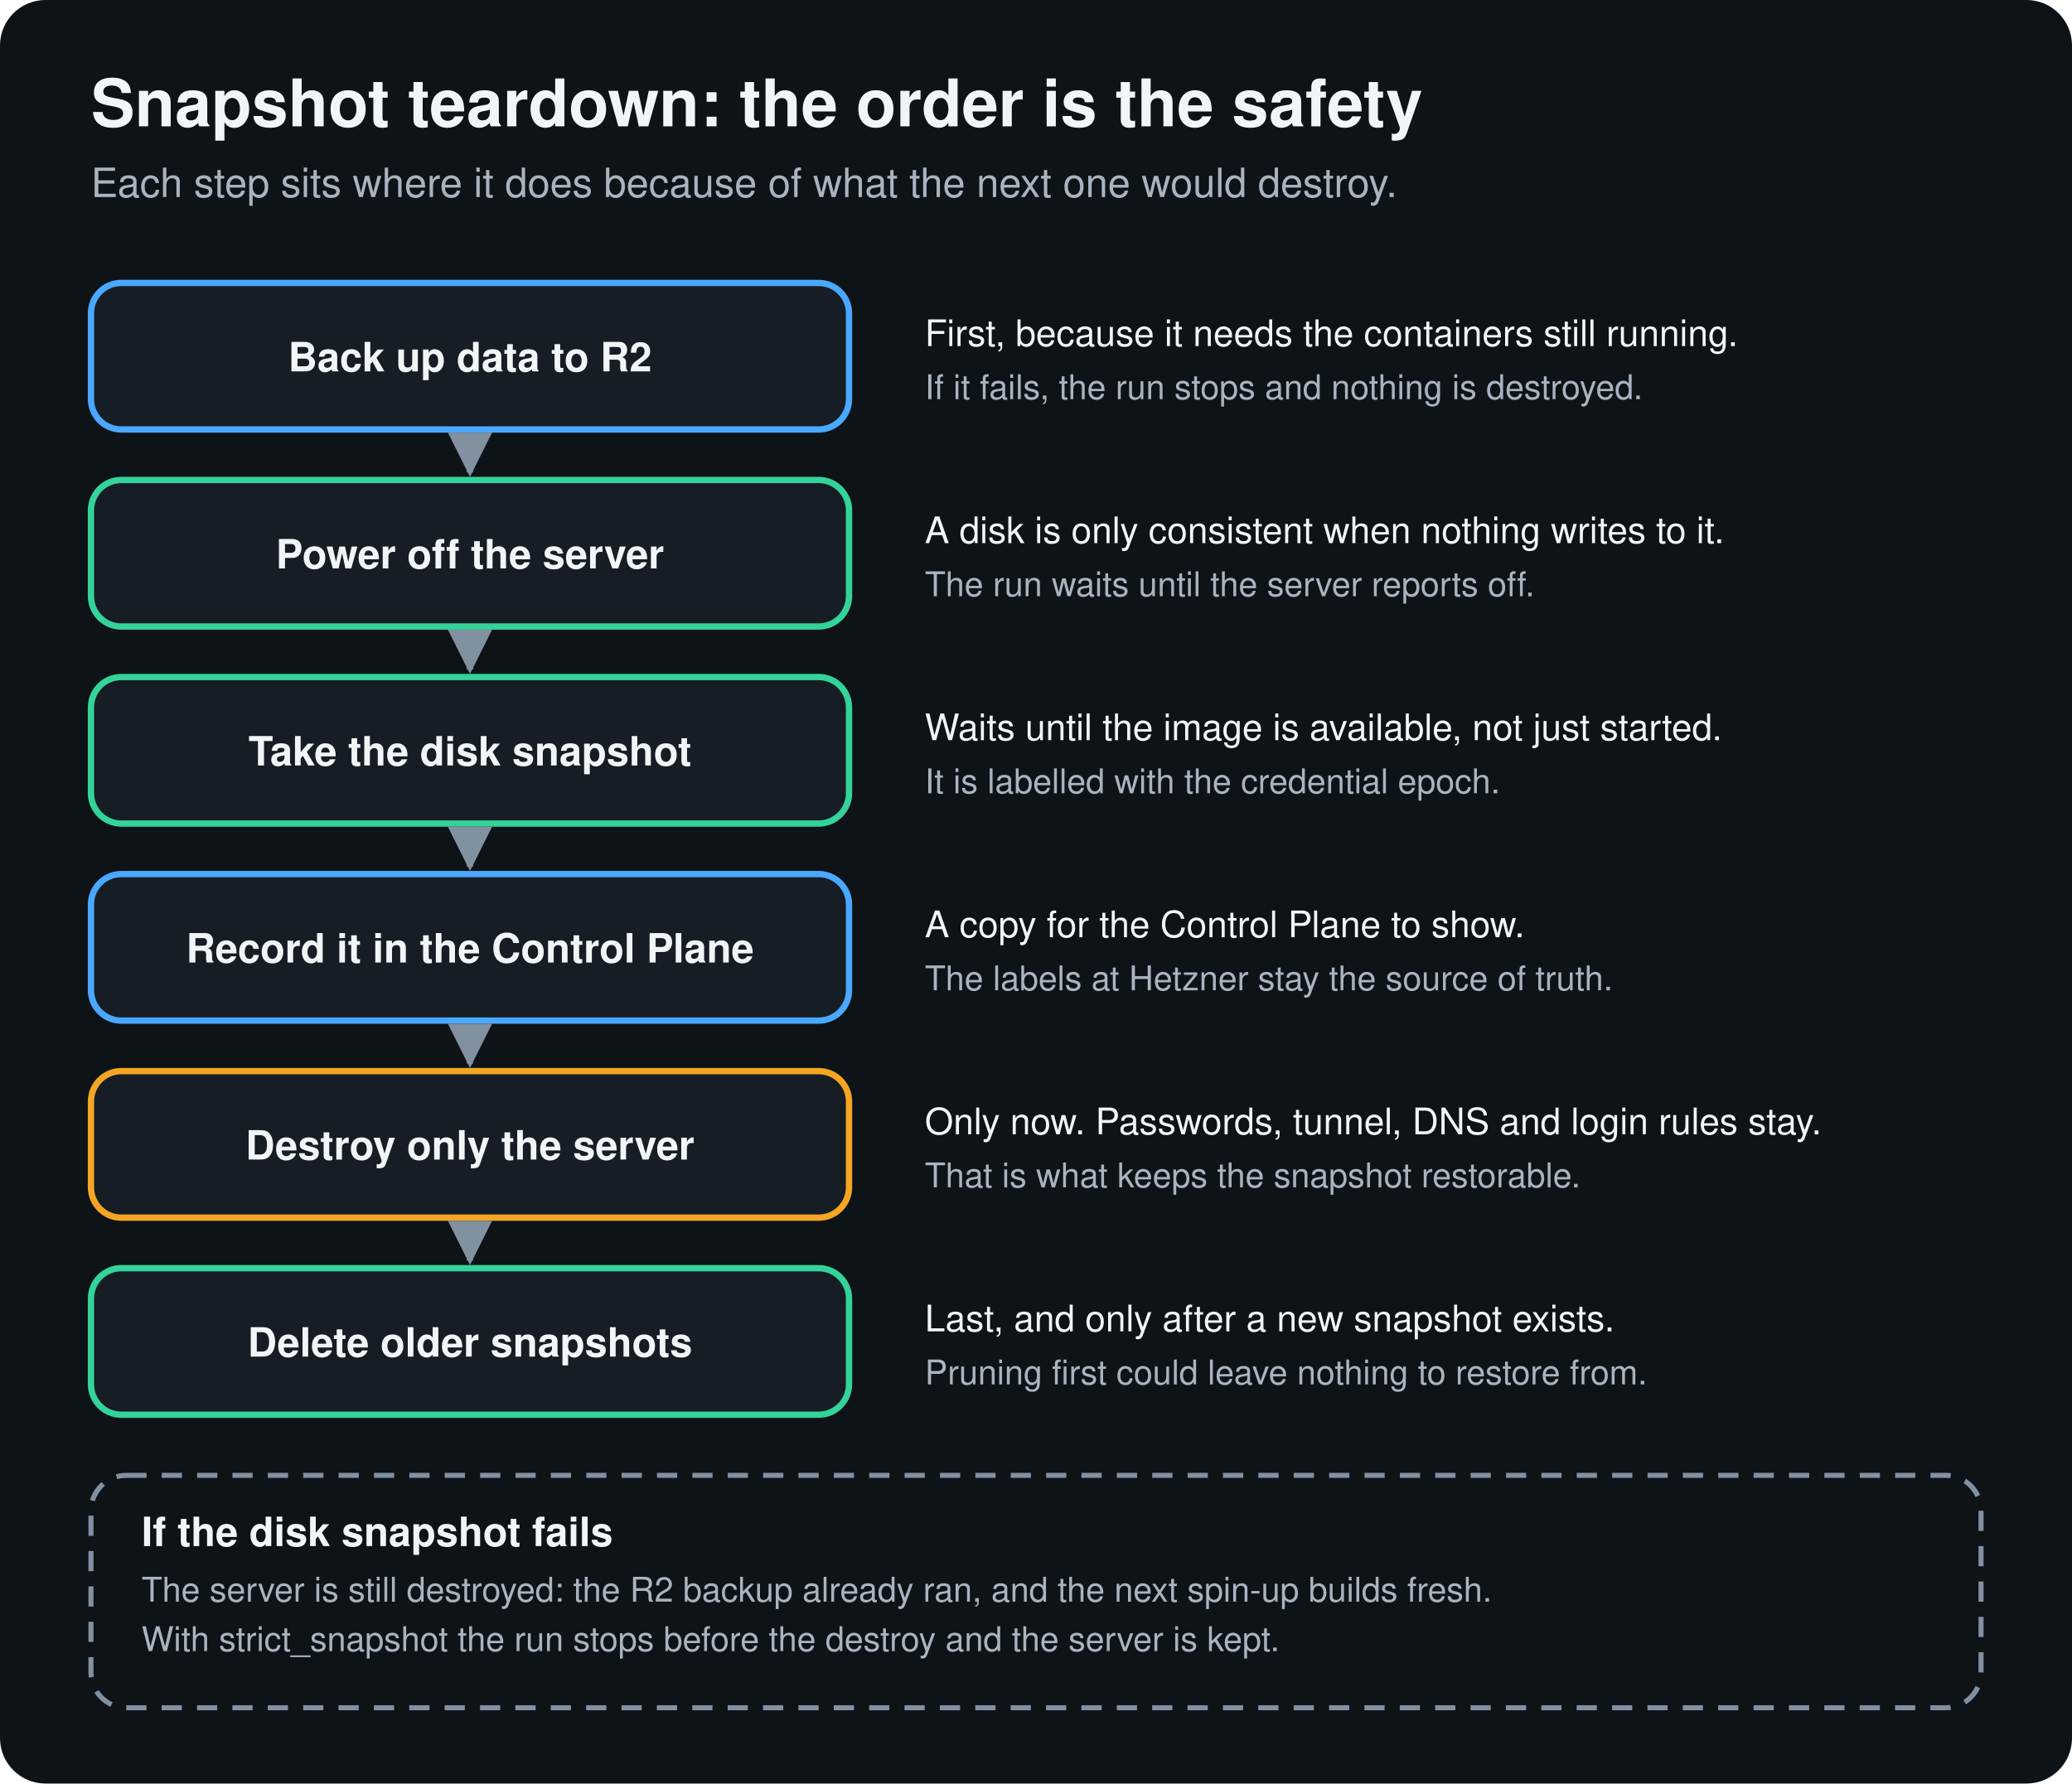
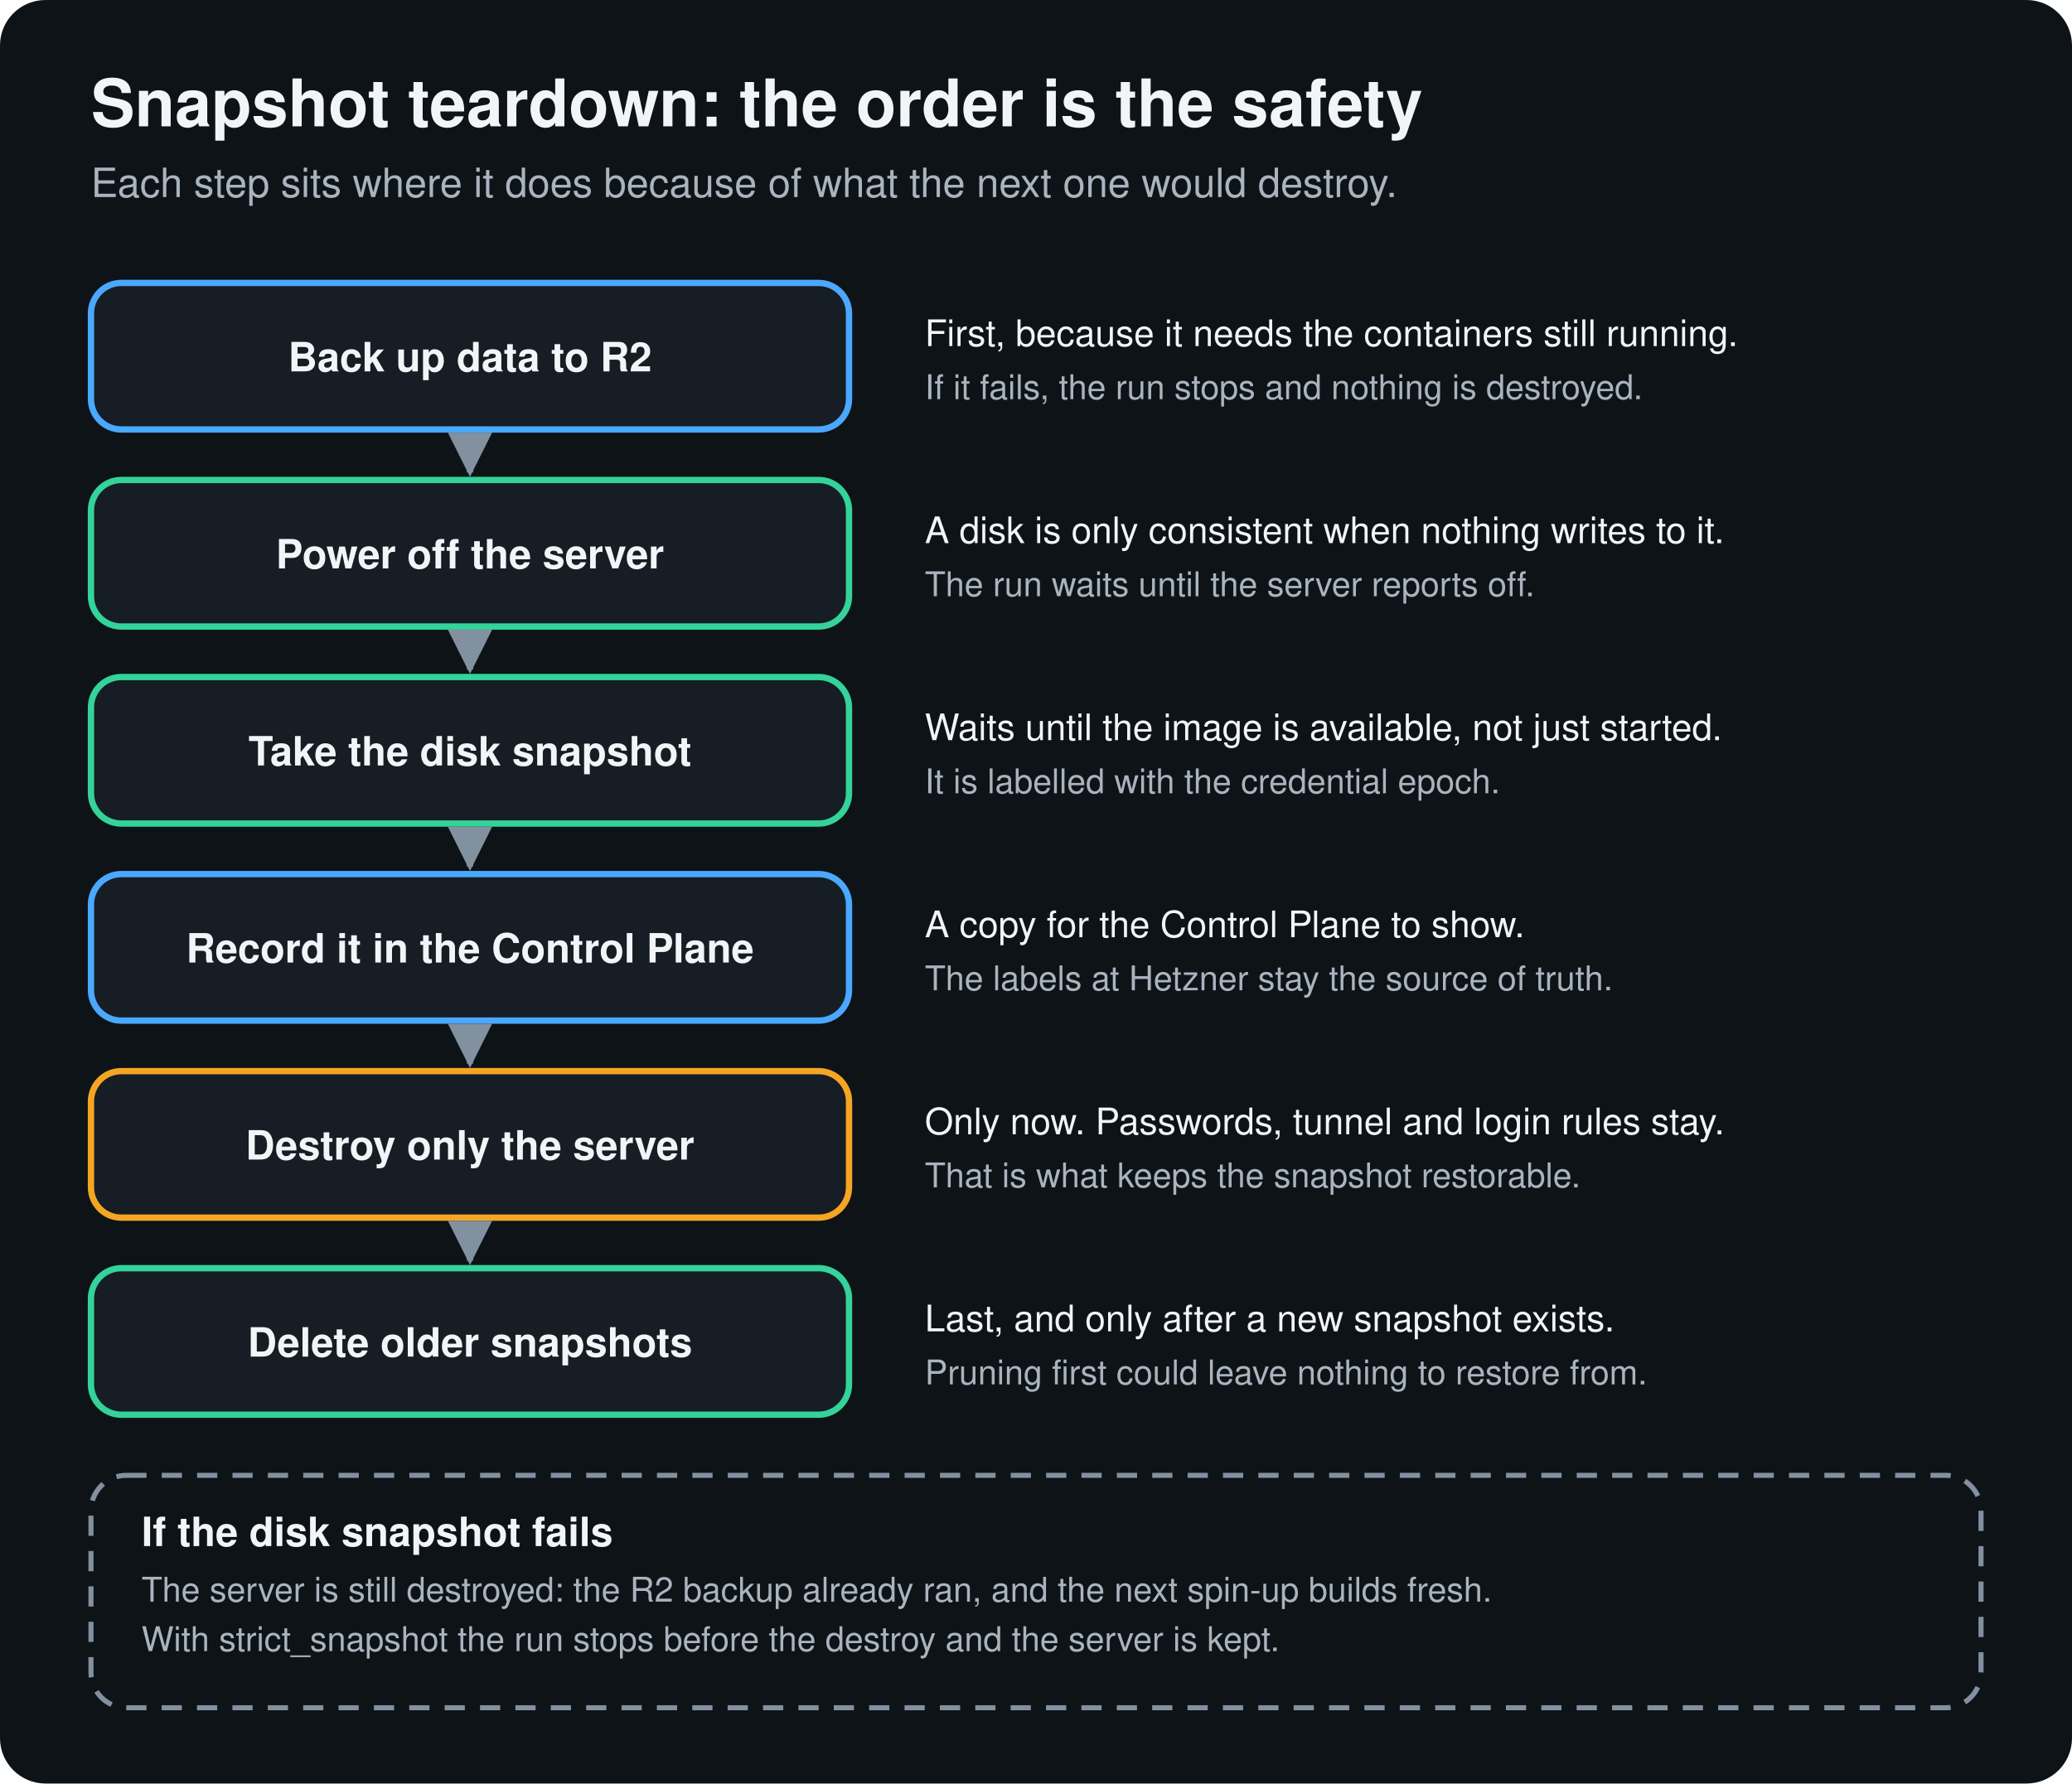
<svg xmlns="http://www.w3.org/2000/svg" viewBox="0 0 820 706" role="img" aria-label="Snapshot teardown order: back up data to R2, power off, take the disk snapshot, record it in the Control Plane, destroy only the server, delete older snapshots" font-family="-apple-system, 'Segoe UI', Helvetica, Arial, sans-serif">
  <defs>
    <marker id="arrow-b" viewBox="0 0 10 10" refX="9" refY="5" markerWidth="7" markerHeight="7" orient="auto-start-reverse">
      <path d="M0 0L10 5L0 10z" fill="#4aa8ff" />
    </marker>
    <marker id="arrow-o" viewBox="0 0 10 10" refX="9" refY="5" markerWidth="7" markerHeight="7" orient="auto-start-reverse">
      <path d="M0 0L10 5L0 10z" fill="#f5a524" />
    </marker>
    <marker id="arrow-g" viewBox="0 0 10 10" refX="9" refY="5" markerWidth="7" markerHeight="7" orient="auto-start-reverse">
      <path d="M0 0L10 5L0 10z" fill="#34d399" />
    </marker>
    <marker id="arrow-x" viewBox="0 0 10 10" refX="9" refY="5" markerWidth="7" markerHeight="7" orient="auto-start-reverse">
      <path d="M0 0L10 5L0 10z" fill="#8291a0" />
    </marker>
  </defs>
  <rect width="820" height="706" rx="18" fill="#0e1318" />
  <text x="36" y="50" font-size="26" fill="#f2f5f7" font-weight="700" text-anchor="start">
    <tspan x="36" dy="0">Snapshot teardown: the order is the safety</tspan>
  </text>
  <text x="36" y="78" font-size="16" fill="#a9b4bf" font-weight="400" text-anchor="start">
    <tspan x="36" dy="0">Each step sits where it does because of what the next one would destroy.</tspan>
  </text>
  <rect x="36" y="112" width="300" height="58" rx="12" fill="#161d24" stroke="#4aa8ff" stroke-width="2.5" />
  <text x="186" y="147" font-size="16" fill="#f2f5f7" font-weight="700" text-anchor="middle">
    <tspan x="186" dy="0">Back up data to R2</tspan>
  </text>
  <text x="366" y="137" font-size="14.5" fill="#f2f5f7" font-weight="500" text-anchor="start">
    <tspan x="366" dy="0">First, because it needs the containers still running.</tspan>
  </text>
  <text x="366" y="158" font-size="13.5" fill="#a9b4bf" font-weight="400" text-anchor="start">
    <tspan x="366" dy="0">If it fails, the run stops and nothing is destroyed.</tspan>
  </text>
  <rect x="36" y="190" width="300" height="58" rx="12" fill="#161d24" stroke="#34d399" stroke-width="2.5" />
  <text x="186" y="225" font-size="16" fill="#f2f5f7" font-weight="700" text-anchor="middle">
    <tspan x="186" dy="0">Power off the server</tspan>
  </text>
  <text x="366" y="215" font-size="14.5" fill="#f2f5f7" font-weight="500" text-anchor="start">
    <tspan x="366" dy="0">A disk is only consistent when nothing writes to it.</tspan>
  </text>
  <text x="366" y="236" font-size="13.5" fill="#a9b4bf" font-weight="400" text-anchor="start">
    <tspan x="366" dy="0">The run waits until the server reports off.</tspan>
  </text>
  <path d="M186 172V187" stroke="#8291a0" stroke-width="2.5" marker-end="url(#arrow-x)" />
  <rect x="36" y="268" width="300" height="58" rx="12" fill="#161d24" stroke="#34d399" stroke-width="2.5" />
  <text x="186" y="303" font-size="16" fill="#f2f5f7" font-weight="700" text-anchor="middle">
    <tspan x="186" dy="0">Take the disk snapshot</tspan>
  </text>
  <text x="366" y="293" font-size="14.5" fill="#f2f5f7" font-weight="500" text-anchor="start">
    <tspan x="366" dy="0">Waits until the image is available, not just started.</tspan>
  </text>
  <text x="366" y="314" font-size="13.5" fill="#a9b4bf" font-weight="400" text-anchor="start">
    <tspan x="366" dy="0">It is labelled with the credential epoch.</tspan>
  </text>
  <path d="M186 250V265" stroke="#8291a0" stroke-width="2.5" marker-end="url(#arrow-x)" />
  <rect x="36" y="346" width="300" height="58" rx="12" fill="#161d24" stroke="#4aa8ff" stroke-width="2.5" />
  <text x="186" y="381" font-size="16" fill="#f2f5f7" font-weight="700" text-anchor="middle">
    <tspan x="186" dy="0">Record it in the Control Plane</tspan>
  </text>
  <text x="366" y="371" font-size="14.5" fill="#f2f5f7" font-weight="500" text-anchor="start">
    <tspan x="366" dy="0">A copy for the Control Plane to show.</tspan>
  </text>
  <text x="366" y="392" font-size="13.5" fill="#a9b4bf" font-weight="400" text-anchor="start">
    <tspan x="366" dy="0">The labels at Hetzner stay the source of truth.</tspan>
  </text>
  <path d="M186 328V343" stroke="#8291a0" stroke-width="2.5" marker-end="url(#arrow-x)" />
  <rect x="36" y="424" width="300" height="58" rx="12" fill="#161d24" stroke="#f5a524" stroke-width="2.5" />
  <text x="186" y="459" font-size="16" fill="#f2f5f7" font-weight="700" text-anchor="middle">
    <tspan x="186" dy="0">Destroy only the server</tspan>
  </text>
  <text x="366" y="449" font-size="14.5" fill="#f2f5f7" font-weight="500" text-anchor="start">
-     <tspan x="366" dy="0">Only now. Passwords, tunnel, DNS and login rules stay.</tspan>
+     <tspan x="366" dy="0">Only now. Passwords, tunnel and login rules stay.</tspan>
  </text>
  <text x="366" y="470" font-size="13.5" fill="#a9b4bf" font-weight="400" text-anchor="start">
    <tspan x="366" dy="0">That is what keeps the snapshot restorable.</tspan>
  </text>
  <path d="M186 406V421" stroke="#8291a0" stroke-width="2.5" marker-end="url(#arrow-x)" />
  <rect x="36" y="502" width="300" height="58" rx="12" fill="#161d24" stroke="#34d399" stroke-width="2.5" />
  <text x="186" y="537" font-size="16" fill="#f2f5f7" font-weight="700" text-anchor="middle">
    <tspan x="186" dy="0">Delete older snapshots</tspan>
  </text>
  <text x="366" y="527" font-size="14.5" fill="#f2f5f7" font-weight="500" text-anchor="start">
    <tspan x="366" dy="0">Last, and only after a new snapshot exists.</tspan>
  </text>
  <text x="366" y="548" font-size="13.5" fill="#a9b4bf" font-weight="400" text-anchor="start">
    <tspan x="366" dy="0">Pruning first could leave nothing to restore from.</tspan>
  </text>
  <path d="M186 484V499" stroke="#8291a0" stroke-width="2.5" marker-end="url(#arrow-x)" />
  <rect x="36" y="584" width="748" height="92" rx="14" fill="none" stroke="#8291a0" stroke-width="2" stroke-dasharray="8 6" />
  <text x="56" y="612" font-size="16" fill="#f2f5f7" font-weight="700" text-anchor="start">
    <tspan x="56" dy="0">If the disk snapshot fails</tspan>
  </text>
  <text x="56" y="634" font-size="13.5" fill="#a9b4bf" font-weight="400" text-anchor="start">
    <tspan x="56" dy="0">The server is still destroyed: the R2 backup already ran, and the next spin-up builds fresh.</tspan>
    <tspan x="56" dy="19.575">With strict_snapshot the run stops before the destroy and the server is kept.</tspan>
  </text>
</svg>
